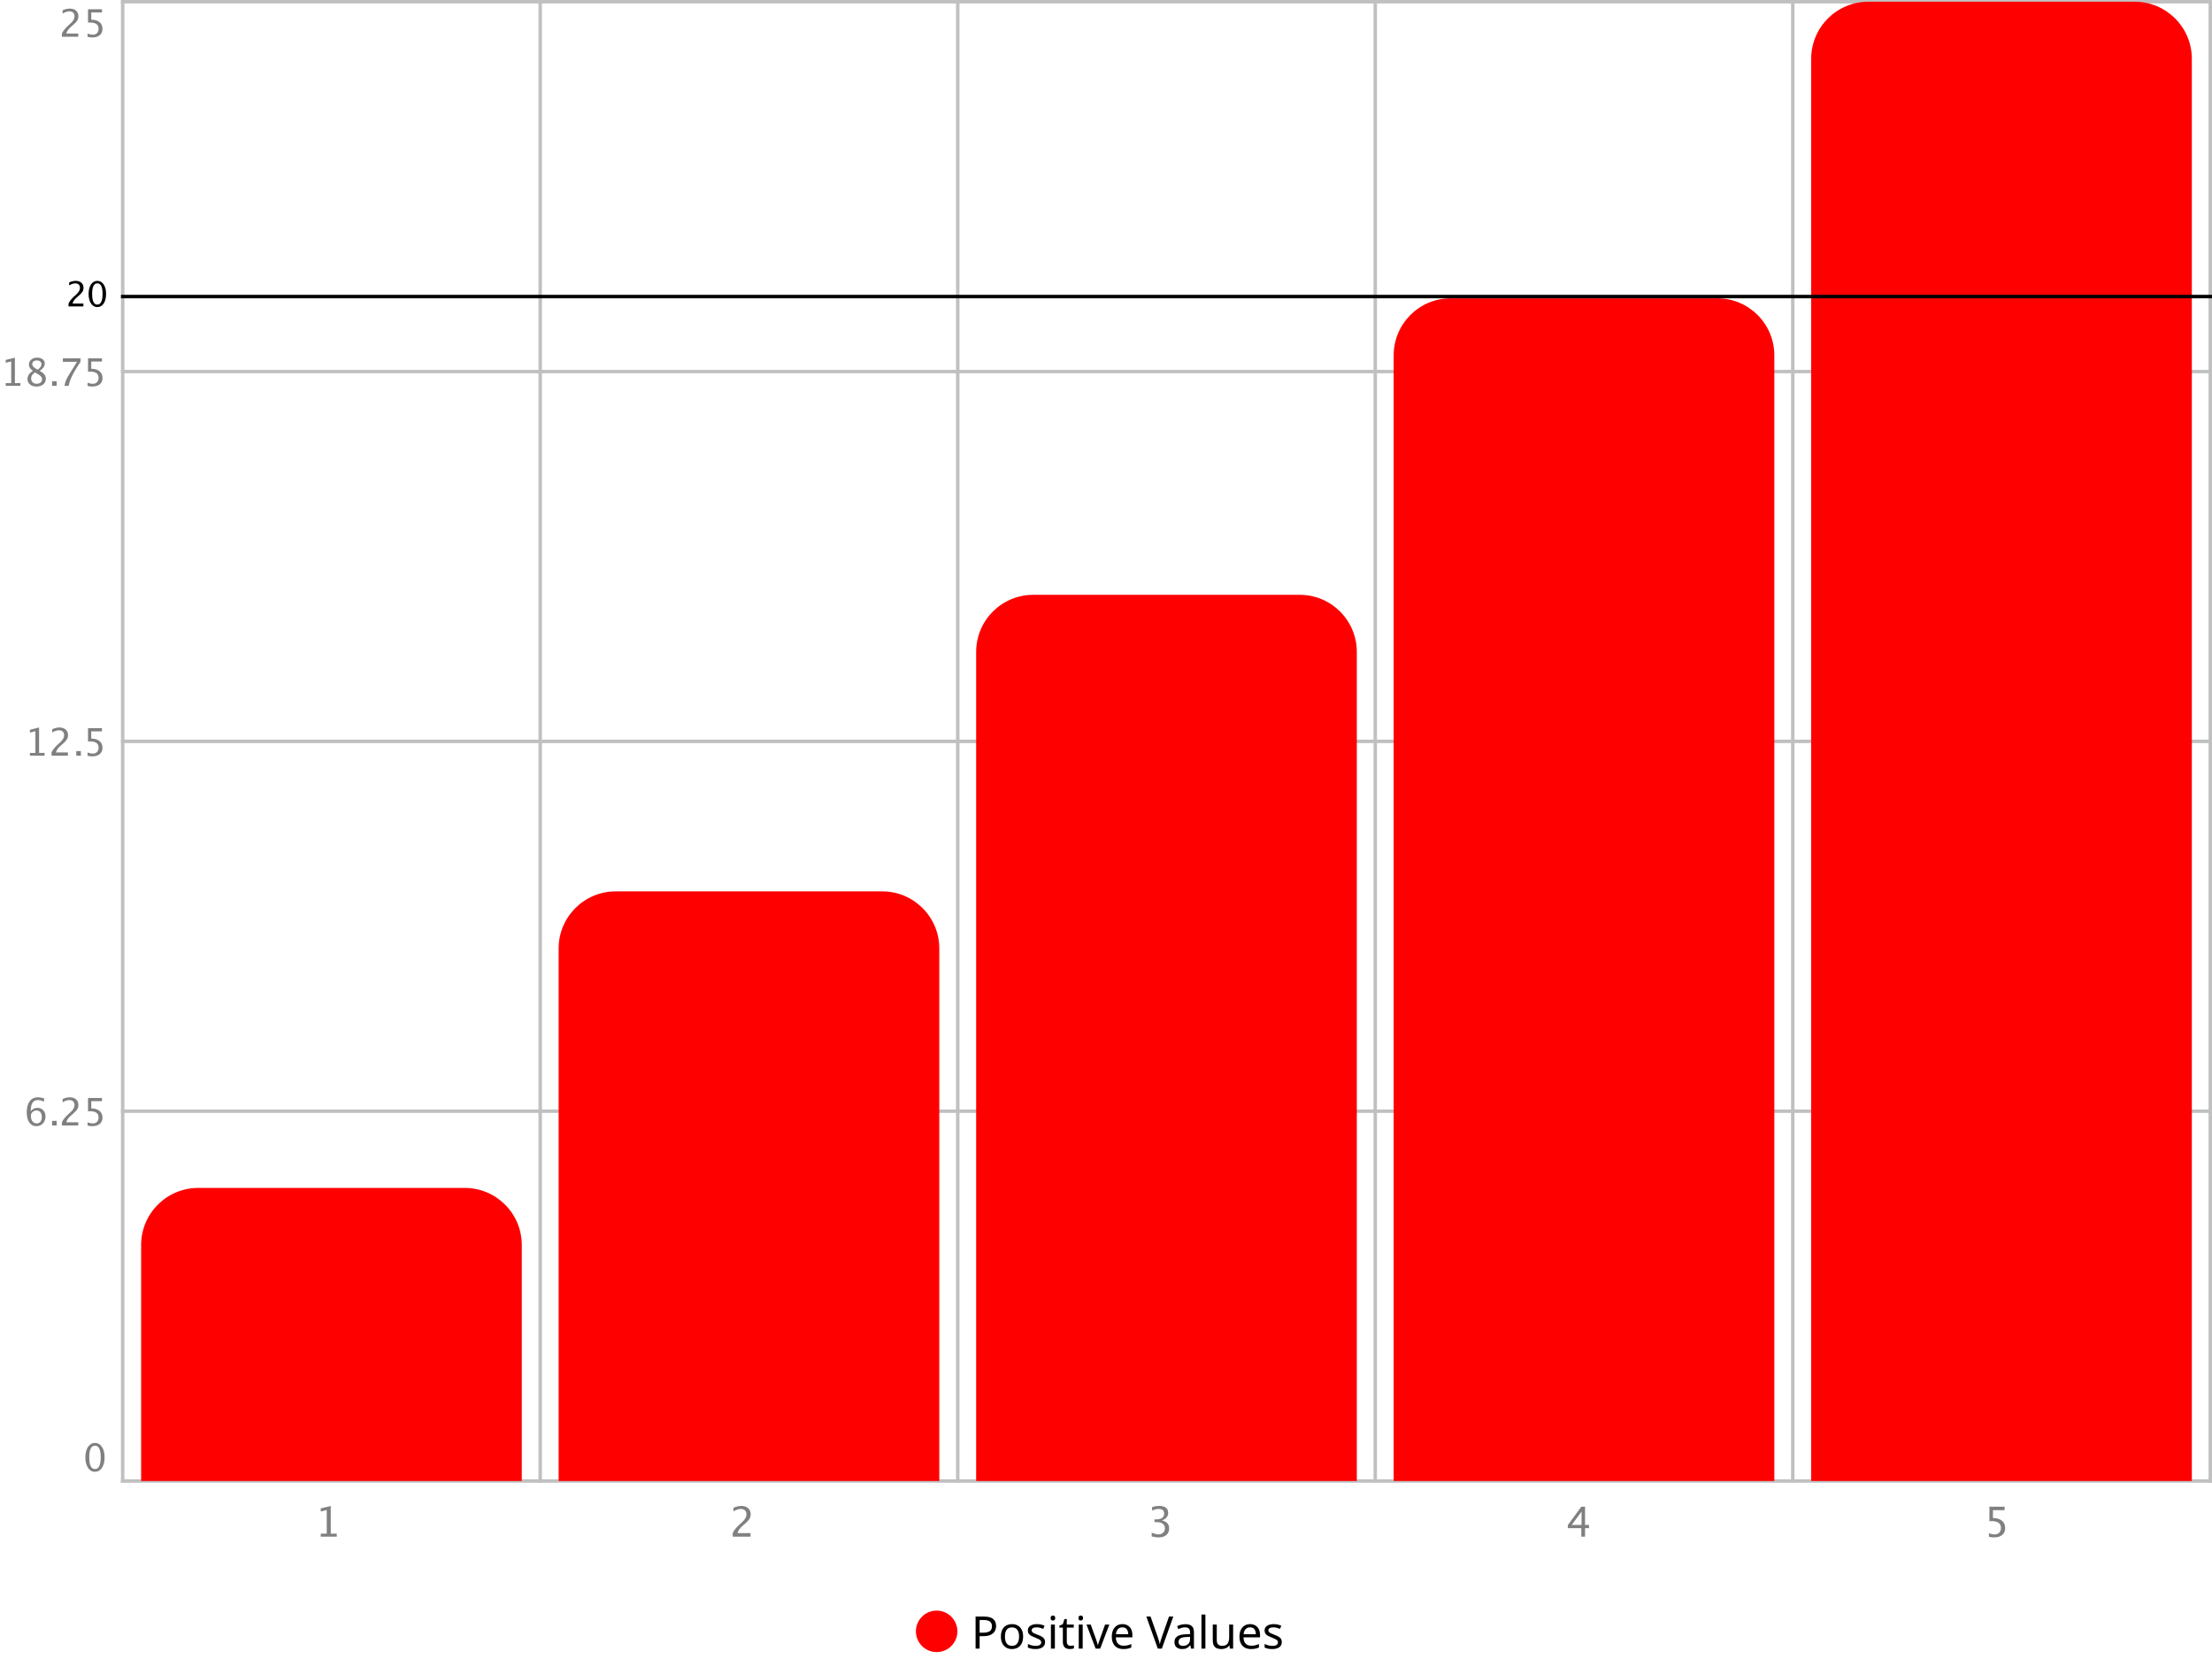
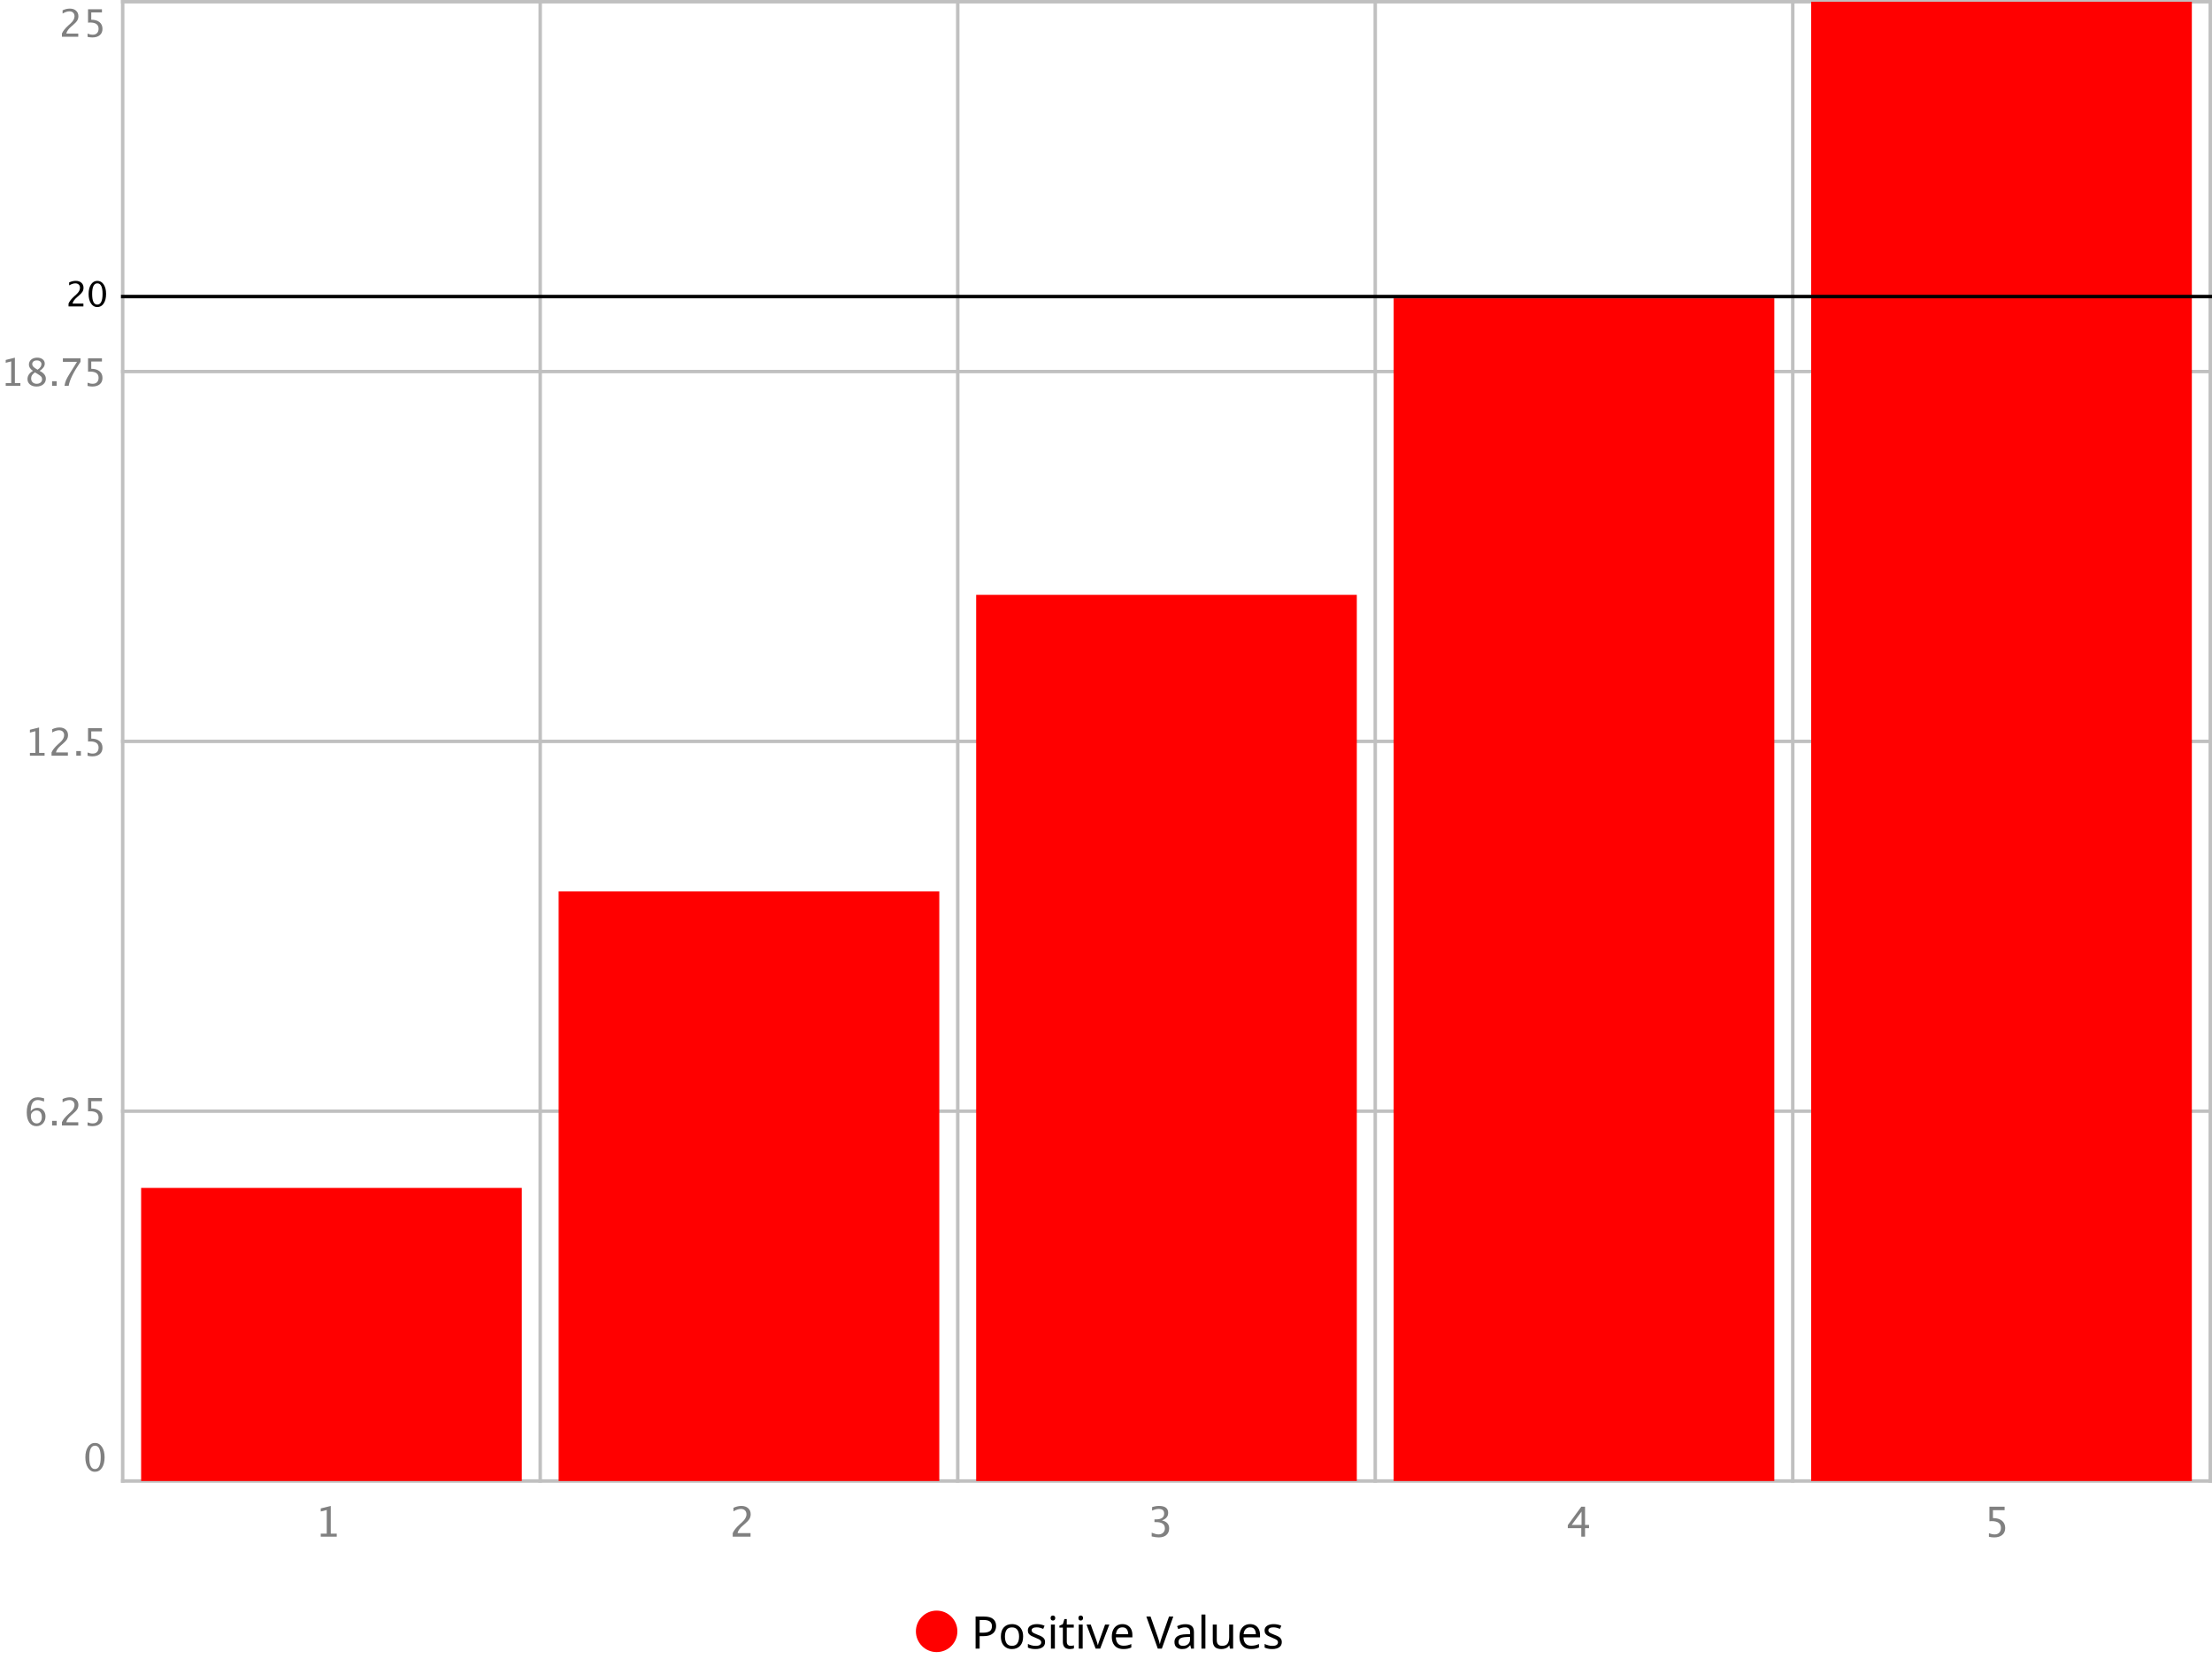
<svg xmlns="http://www.w3.org/2000/svg" color-interpolation="auto" color-rendering="auto" contentScriptType="text/ecmascript" contentStyleType="text/css" fill="black" fill-opacity="1" font-family="'Dialog'" font-size="12px" font-style="normal" font-weight="normal" height="480" image-rendering="auto" preserveAspectRatio="xMidYMid meet" shape-rendering="auto" stroke="black" stroke-dasharray="none" stroke-dashoffset="0" stroke-linecap="square" stroke-linejoin="miter" stroke-miterlimit="10" stroke-opacity="1" stroke-width="1" text-rendering="auto" version="1.0" width="640" zoomAndPan="magnify">
  <defs id="genericDefs" />
  <g>
    <defs id="defs1">
      <clipPath clipPathUnits="userSpaceOnUse" id="clipPath1">
        <path d="M0 0 L120 0 L120 15 L0 15 L0 0 Z" />
      </clipPath>
      <clipPath clipPathUnits="userSpaceOnUse" id="clipPath2">
        <path d="M0 0 L31 0 L31 13 L0 13 L0 0 Z" />
      </clipPath>
      <clipPath clipPathUnits="userSpaceOnUse" id="clipPath3">
        <path d="M0 0 L31 0 L31 12 L0 12 L0 0 Z" />
      </clipPath>
      <clipPath clipPathUnits="userSpaceOnUse" id="clipPath4">
        <path d="M0 0 L110 0 L110 16 L0 16 L0 0 Z" />
      </clipPath>
      <clipPath clipPathUnits="userSpaceOnUse" id="clipPath5">
        <path d="M0 0 L0 16 L110 16 L110 0 Z" />
      </clipPath>
    </defs>
    <g fill="silver" stroke="silver" stroke-linecap="butt" stroke-linejoin="bevel">
      <line fill="none" x1="35" x2="640" y1="0.5" y2="0.5" />
      <line fill="none" x1="35" x2="640" y1="107.5" y2="107.5" />
      <line fill="none" x1="35" x2="640" y1="214.5" y2="214.5" />
      <line fill="none" x1="35" x2="640" y1="321.5" y2="321.5" />
      <line fill="none" x1="35" x2="640" y1="428.5" y2="428.5" />
      <line fill="none" x1="35.5" x2="35.5" y1="0" y2="429" />
      <line fill="none" x1="156.3" x2="156.3" y1="0" y2="429" />
      <line fill="none" x1="277.1" x2="277.1" y1="0" y2="429" />
      <line fill="none" x1="397.9" x2="397.9" y1="0" y2="429" />
      <line fill="none" x1="518.7" x2="518.7" y1="0" y2="429" />
      <line fill="none" x1="639.5" x2="639.5" y1="0" y2="429" />
    </g>
    <g fill="gray" font-family="'Lucida Grande'" stroke="gray" stroke-linecap="butt" stroke-linejoin="bevel" transform="translate(35,433)">
      <path clip-path="url(#clipPath1)" d="M57.805 11.602 L57.805 10.734 L59.539 10.734 L59.539 3.891 L57.805 4.324 L57.805 3.434 L60.699 2.713 L60.699 10.734 L62.434 10.734 L62.434 11.602 Z" stroke="none" />
    </g>
    <g fill="gray" font-family="'Lucida Grande'" stroke="gray" stroke-linecap="butt" stroke-linejoin="bevel" transform="translate(155,433)">
      <path clip-path="url(#clipPath1)" d="M56.996 11.602 L56.996 10.588 Q57.5 9.41 59.035 8.021 L59.697 7.43 Q60.975 6.275 60.975 5.139 Q60.975 4.412 60.538 3.996 Q60.102 3.58 59.34 3.58 Q58.438 3.58 57.213 4.277 L57.213 3.258 Q58.367 2.713 59.504 2.713 Q60.723 2.713 61.461 3.369 Q62.199 4.025 62.199 5.109 Q62.199 5.889 61.827 6.492 Q61.455 7.096 60.441 7.957 L59.996 8.338 Q58.607 9.516 58.391 10.588 L62.158 10.588 L62.158 11.602 Z" stroke="none" />
    </g>
    <g fill="gray" font-family="'Lucida Grande'" stroke="gray" stroke-linecap="butt" stroke-linejoin="bevel" transform="translate(276,433)">
      <path clip-path="url(#clipPath1)" d="M57.219 11.537 L57.219 10.459 Q58.461 10.951 59.176 10.951 Q60.002 10.951 60.52 10.468 Q61.039 9.984 61.039 9.217 Q61.039 7.389 58.478 7.389 L58.022 7.389 L58.022 6.609 L58.426 6.604 Q60.828 6.604 60.828 4.91 Q60.828 3.58 59.246 3.58 Q58.379 3.58 57.336 4.066 L57.336 3.059 Q58.361 2.713 59.328 2.713 Q61.988 2.713 61.988 4.723 Q61.988 6.252 60.178 6.902 Q62.275 7.389 62.275 9.199 Q62.275 10.424 61.467 11.121 Q60.658 11.818 59.246 11.818 Q58.443 11.818 57.219 11.537 Z" stroke="none" />
    </g>
    <g fill="gray" font-family="'Lucida Grande'" stroke="gray" stroke-linecap="butt" stroke-linejoin="bevel" transform="translate(397,433)">
      <path clip-path="url(#clipPath1)" d="M60.518 11.602 L60.518 9.146 L56.615 9.146 L56.615 8.273 L60.518 2.93 L61.602 2.93 L61.602 8.203 L62.762 8.203 L62.762 9.146 L61.602 9.146 L61.602 11.602 ZM57.746 8.203 L60.594 8.203 L60.594 4.348 Z" stroke="none" />
    </g>
    <g fill="gray" font-family="'Lucida Grande'" stroke="gray" stroke-linecap="butt" stroke-linejoin="bevel" transform="translate(518,433)">
      <path clip-path="url(#clipPath1)" d="M57.459 11.637 L57.459 10.605 Q58.32 10.951 59.1 10.951 Q59.955 10.951 60.444 10.447 Q60.934 9.943 60.934 9.059 Q60.934 7.107 58.244 7.107 Q57.94 7.107 57.605 7.148 L57.605 2.93 L61.994 2.93 L61.994 3.938 L58.619 3.938 L58.619 6.223 Q60.289 6.223 61.227 6.99 Q62.164 7.758 62.164 9.117 Q62.164 10.383 61.312 11.101 Q60.459 11.818 58.947 11.818 Q58.291 11.818 57.459 11.637 Z" stroke="none" />
    </g>
    <g fill="gray" font-family="'Lucida Grande'" font-size="11px" stroke="gray" stroke-linecap="butt" stroke-linejoin="bevel" transform="translate(0,415)">
      <path clip-path="url(#clipPath2)" d="M27.448 10.834 Q26.218 10.834 25.458 9.676 Q24.698 8.519 24.698 6.655 Q24.698 4.775 25.464 3.631 Q26.229 2.487 27.48 2.487 Q28.732 2.487 29.497 3.631 Q30.263 4.775 30.263 6.639 Q30.263 8.551 29.497 9.692 Q28.732 10.834 27.448 10.834 ZM27.459 10.039 Q29.14 10.039 29.14 6.623 Q29.14 3.282 27.48 3.282 Q25.826 3.282 25.826 6.655 Q25.826 10.039 27.459 10.039 Z" stroke="none" />
    </g>
    <g fill="gray" font-family="'Lucida Grande'" font-size="11px" stroke="gray" stroke-linecap="butt" stroke-linejoin="bevel" transform="translate(0,315)">
      <path clip-path="url(#clipPath2)" d="M8.891 6.515 Q9.648 5.532 10.797 5.532 Q11.839 5.532 12.503 6.222 Q13.166 6.913 13.166 7.992 Q13.166 9.233 12.422 10.033 Q11.678 10.834 10.534 10.834 Q9.218 10.834 8.477 9.775 Q7.736 8.717 7.736 6.837 Q7.736 4.769 8.587 3.626 Q9.438 2.481 10.985 2.481 Q11.694 2.481 12.758 2.782 L12.758 3.706 Q11.635 3.276 10.921 3.276 Q8.891 3.276 8.891 6.515 ZM12.102 8.229 Q12.102 7.326 11.697 6.811 Q11.291 6.295 10.572 6.295 Q9.9 6.295 9.417 6.746 Q8.934 7.197 8.934 7.831 Q8.934 8.83 9.393 9.434 Q9.852 10.039 10.609 10.039 Q11.291 10.039 11.697 9.547 Q12.102 9.056 12.102 8.229 ZM15.074 10.635 L15.074 9.308 L16.401 9.308 L16.401 10.635 ZM17.913 10.635 L17.913 9.706 Q18.375 8.626 19.782 7.353 L20.389 6.811 Q21.56 5.752 21.56 4.71 Q21.56 4.044 21.16 3.663 Q20.76 3.282 20.061 3.282 Q19.234 3.282 18.112 3.921 L18.112 2.986 Q19.17 2.487 20.212 2.487 Q21.329 2.487 22.006 3.088 Q22.683 3.69 22.683 4.684 Q22.683 5.398 22.342 5.951 Q22 6.504 21.071 7.294 L20.663 7.643 Q19.39 8.723 19.191 9.706 L22.645 9.706 L22.645 10.635 ZM25.337 10.667 L25.337 9.722 Q26.127 10.039 26.841 10.039 Q27.625 10.039 28.074 9.577 Q28.523 9.115 28.523 8.304 Q28.523 6.515 26.057 6.515 Q25.778 6.515 25.472 6.553 L25.472 2.686 L29.495 2.686 L29.495 3.609 L26.401 3.609 L26.401 5.704 Q27.932 5.704 28.791 6.408 Q29.65 7.111 29.65 8.357 Q29.65 9.518 28.869 10.175 Q28.087 10.834 26.702 10.834 Q26.1 10.834 25.337 10.667 Z" stroke="none" />
    </g>
    <g fill="gray" font-family="'Lucida Grande'" font-size="11px" stroke="gray" stroke-linecap="butt" stroke-linejoin="bevel" transform="translate(0,208)">
      <path clip-path="url(#clipPath2)" d="M8.654 10.635 L8.654 9.84 L10.244 9.84 L10.244 3.566 L8.654 3.964 L8.654 3.147 L11.308 2.487 L11.308 9.84 L12.898 9.84 L12.898 10.635 ZM14.913 10.635 L14.913 9.706 Q15.375 8.626 16.782 7.353 L17.389 6.811 Q18.56 5.752 18.56 4.71 Q18.56 4.044 18.16 3.663 Q17.76 3.282 17.061 3.282 Q16.234 3.282 15.112 3.921 L15.112 2.986 Q16.17 2.487 17.212 2.487 Q18.329 2.487 19.006 3.088 Q19.683 3.69 19.683 4.684 Q19.683 5.398 19.342 5.951 Q19 6.504 18.071 7.294 L17.663 7.643 Q16.39 8.723 16.191 9.706 L19.645 9.706 L19.645 10.635 ZM22.074 10.635 L22.074 9.308 L23.401 9.308 L23.401 10.635 ZM25.337 10.667 L25.337 9.722 Q26.127 10.039 26.841 10.039 Q27.625 10.039 28.074 9.577 Q28.523 9.115 28.523 8.304 Q28.523 6.515 26.057 6.515 Q25.778 6.515 25.472 6.553 L25.472 2.686 L29.495 2.686 L29.495 3.609 L26.401 3.609 L26.401 5.704 Q27.932 5.704 28.791 6.408 Q29.65 7.111 29.65 8.357 Q29.65 9.518 28.869 10.175 Q28.087 10.834 26.702 10.834 Q26.1 10.834 25.337 10.667 Z" stroke="none" />
    </g>
    <g fill="gray" font-family="'Lucida Grande'" font-size="11px" stroke="gray" stroke-linecap="butt" stroke-linejoin="bevel" transform="translate(0,101)">
      <path clip-path="url(#clipPath2)" d="M1.654 10.635 L1.654 9.84 L3.244 9.84 L3.244 3.566 L1.654 3.964 L1.654 3.147 L4.308 2.487 L4.308 9.84 L5.897 9.84 L5.897 10.635 ZM9.53 6.306 Q8.364 5.495 8.364 4.512 Q8.364 3.609 9.025 3.045 Q9.685 2.481 10.749 2.481 Q11.732 2.481 12.342 2.959 Q12.951 3.438 12.951 4.2 Q12.951 5.355 11.469 6.306 Q13.268 7.186 13.268 8.578 Q13.268 9.577 12.513 10.205 Q11.759 10.834 10.566 10.834 Q9.396 10.834 8.673 10.24 Q7.951 9.646 7.951 8.68 Q7.951 7.251 9.53 6.306 ZM10.878 5.973 Q11.99 5.242 11.99 4.345 Q11.99 3.867 11.619 3.575 Q11.248 3.282 10.642 3.282 Q10.056 3.282 9.691 3.569 Q9.326 3.856 9.326 4.313 Q9.326 4.759 9.656 5.111 Q9.986 5.462 10.878 5.973 ZM10.104 6.735 Q9.465 7.229 9.237 7.597 Q9.009 7.965 9.009 8.513 Q9.009 9.195 9.449 9.617 Q9.89 10.039 10.609 10.039 Q11.302 10.039 11.74 9.679 Q12.178 9.319 12.178 8.744 Q12.178 8.282 11.906 7.963 Q11.635 7.643 10.856 7.181 ZM15.074 10.635 L15.074 9.308 L16.401 9.308 L16.401 10.635 ZM18.654 10.635 Q18.81 9.706 19.097 9.029 Q19.385 8.352 20.115 7.17 L22.285 3.679 L18.192 3.679 L18.192 2.686 L23.295 2.686 L23.295 3.679 Q20.239 8.185 19.873 10.635 ZM25.337 10.667 L25.337 9.722 Q26.127 10.039 26.841 10.039 Q27.625 10.039 28.074 9.577 Q28.523 9.115 28.523 8.304 Q28.523 6.515 26.057 6.515 Q25.778 6.515 25.472 6.553 L25.472 2.686 L29.495 2.686 L29.495 3.609 L26.401 3.609 L26.401 5.704 Q27.932 5.704 28.791 6.408 Q29.65 7.111 29.65 8.357 Q29.65 9.518 28.869 10.175 Q28.087 10.834 26.702 10.834 Q26.1 10.834 25.337 10.667 Z" stroke="none" />
    </g>
    <g fill="gray" font-family="'Lucida Grande'" font-size="11px" stroke="gray" stroke-linecap="butt" stroke-linejoin="bevel">
      <path clip-path="url(#clipPath2)" d="M17.913 10.635 L17.913 9.706 Q18.375 8.626 19.782 7.353 L20.389 6.811 Q21.56 5.752 21.56 4.71 Q21.56 4.044 21.16 3.663 Q20.76 3.282 20.061 3.282 Q19.234 3.282 18.112 3.921 L18.112 2.986 Q19.17 2.487 20.212 2.487 Q21.329 2.487 22.006 3.088 Q22.683 3.69 22.683 4.684 Q22.683 5.398 22.342 5.951 Q22 6.504 21.071 7.294 L20.663 7.643 Q19.39 8.723 19.191 9.706 L22.645 9.706 L22.645 10.635 ZM25.337 10.667 L25.337 9.722 Q26.127 10.039 26.841 10.039 Q27.625 10.039 28.074 9.577 Q28.523 9.115 28.523 8.304 Q28.523 6.515 26.057 6.515 Q25.778 6.515 25.472 6.553 L25.472 2.686 L29.495 2.686 L29.495 3.609 L26.401 3.609 L26.401 5.704 Q27.932 5.704 28.791 6.408 Q29.65 7.111 29.65 8.357 Q29.65 9.518 28.869 10.175 Q28.087 10.834 26.702 10.834 Q26.1 10.834 25.337 10.667 Z" stroke="none" />
    </g>
    <g fill="red" stroke="red" stroke-linecap="round" stroke-linejoin="round" stroke-width="1.5">
-       <path d="M57.352 343.7 C48.228 343.7 40.832 351.096 40.832 360.22 L40.832 411.98 L40.832 428.5 L150.968 428.5 L150.968 411.98 L150.968 360.22 C150.968 351.096 143.572 343.7 134.448 343.7 Z" stroke="none" />
-       <path d="M178.152 257.9 C169.028 257.9 161.632 265.296 161.632 274.42 L161.632 411.98 L161.632 428.5 L271.768 428.5 L271.768 411.98 L271.768 274.42 C271.768 265.296 264.372 257.9 255.248 257.9 Z" stroke="none" />
-       <path d="M298.952 172.1 C289.828 172.1 282.432 179.496 282.432 188.62 L282.432 411.98 L282.432 428.5 L392.568 428.5 L392.568 411.98 L392.568 188.62 C392.568 179.496 385.172 172.1 376.048 172.1 Z" stroke="none" />
-       <path d="M419.752 86.3 C410.628 86.3 403.232 93.696 403.232 102.82 L403.232 411.98 L403.232 428.5 L513.368 428.5 L513.368 411.98 L513.368 102.82 C513.368 93.696 505.972 86.3 496.848 86.3 Z" stroke="none" />
-       <path d="M540.552 0.5 C531.428 0.5 524.032 7.896 524.032 17.02 L524.032 411.98 L524.032 428.5 L634.168 428.5 L634.168 411.98 L634.168 17.02 C634.168 7.896 626.771 0.5 617.648 0.5 Z" stroke="none" />
+       <rect height="84.8" stroke="none" width="110.136" x="40.832" y="343.7" />
+       <rect height="170.6" stroke="none" width="110.136" x="161.632" y="257.9" />
+       <rect height="256.4" stroke="none" width="110.136" x="282.432" y="172.1" />
+       <rect height="342.2" stroke="none" width="110.136" x="403.232" y="86.3" />
+       <rect height="428" stroke="none" width="110.136" x="524.032" y="0.5" />
    </g>
    <g stroke-linecap="butt" stroke-linejoin="bevel">
      <line fill="none" x1="35" x2="640" y1="85.8" y2="85.8" />
    </g>
    <g font-family="'Lucida Grande'" font-size="10px" stroke-linecap="butt" stroke-linejoin="bevel" transform="translate(0,79)">
      <path clip-path="url(#clipPath3)" d="M19.83 9.668 L19.83 8.823 Q20.25 7.842 21.529 6.685 L22.081 6.191 Q23.145 5.229 23.145 4.282 Q23.145 3.677 22.782 3.33 Q22.418 2.983 21.783 2.983 Q21.031 2.983 20.011 3.564 L20.011 2.715 Q20.973 2.261 21.92 2.261 Q22.936 2.261 23.551 2.808 Q24.166 3.354 24.166 4.258 Q24.166 4.907 23.856 5.41 Q23.546 5.913 22.701 6.631 L22.33 6.948 Q21.173 7.93 20.992 8.823 L24.132 8.823 L24.132 9.668 ZM28.135 9.849 Q27.017 9.849 26.326 8.796 Q25.635 7.744 25.635 6.05 Q25.635 4.341 26.331 3.301 Q27.026 2.261 28.164 2.261 Q29.302 2.261 29.998 3.301 Q30.693 4.341 30.693 6.035 Q30.693 7.773 29.998 8.811 Q29.302 9.849 28.135 9.849 ZM28.145 9.126 Q29.673 9.126 29.673 6.021 Q29.673 2.983 28.164 2.983 Q26.66 2.983 26.66 6.05 Q26.66 9.126 28.145 9.126 Z" stroke="none" />
    </g>
    <g fill="red" font-family="'Lucida Grande'" font-size="13px" stroke="red" stroke-linecap="butt" stroke-linejoin="bevel" transform="translate(265,464)">
      <circle clip-path="url(#clipPath5)" cx="6" cy="8" r="6" stroke="none" />
      <text clip-path="url(#clipPath5)" fill="black" stroke="none" text-rendering="optimizeLegibility" x="16" xml:space="preserve" y="13">Positive Values</text>
    </g>
  </g>
</svg>
